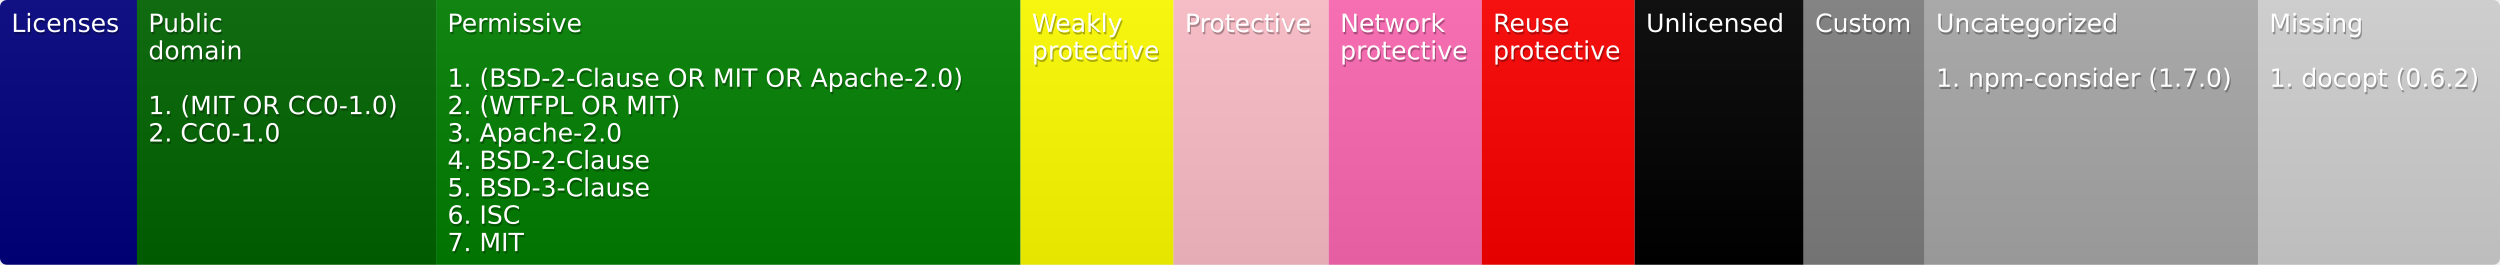
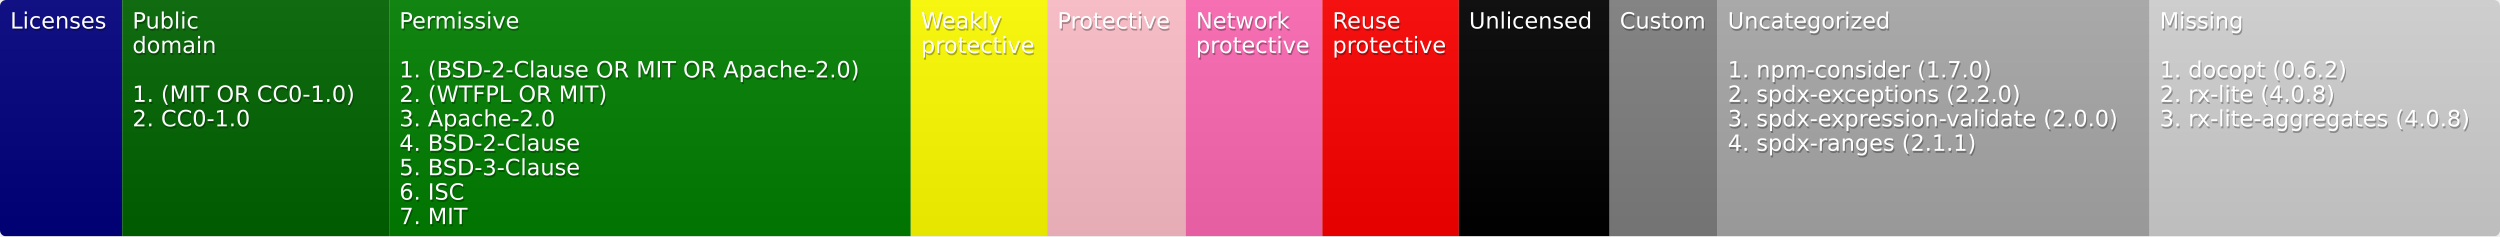
- <svg xmlns="http://www.w3.org/2000/svg" width="1095" height="116">
+ <svg xmlns="http://www.w3.org/2000/svg" width="1227" height="116">
  <defs>
    <linearGradient id="smooth" x2="0" y2="100%">
      <stop offset="0" stop-color="#aaa" stop-opacity=".1" />
      <stop offset="1" stop-opacity=".1" />
    </linearGradient>
    <style>text{font-size:11px;font-family:Verdana,DejaVu Sans,Geneva,sans-serif}text.shadow{fill:#010101;fill-opacity:.3}text.high{fill:#fff}</style>
    <mask id="round">
      <rect width="100%" height="100%" rx="3" fill="#fff" />
    </mask>
  </defs>
  <g id="bg" mask="url(#round)">
    <path fill="navy" d="M0 0h60v116H0z" />
    <path fill="#006400" d="M60 0h131v116H60z" />
    <path fill="green" d="M191 0h256v116H191z" />
    <path fill="#ff0" d="M447 0h67v116h-67z" />
    <path fill="pink" d="M514 0h68v116h-68z" />
    <path fill="#ff69b4" d="M582 0h67v116h-67z" />
    <path fill="red" d="M649 0h67v116h-67z" />
    <path d="M716 0h74v116h-74z" />
    <path fill="gray" d="M790 0h53v116h-53z" />
-     <path fill="#a9a9a9" d="M843 0h146v116H843z" />
-     <path fill="#d3d3d3" d="M989 0h106v116H989z" />
-     <path fill="url(#smooth)" d="M0 0h1095v116H0z" />
+     <path fill="#a9a9a9" d="M843 0h212v116H843z" />
+     <path fill="#d3d3d3" d="M1055 0h172v116h-172z" />
+     <path fill="url(#smooth)" d="M0 0h1227v116H0z" />
  </g>
  <g id="fg">
    <text class="shadow" x="5.5" y="15">Licenses</text>
    <text class="high" x="5" y="14">Licenses</text>
    <text class="shadow" x="65.5" y="15">Public</text>
    <text class="high" x="65" y="14">Public</text>
    <text class="shadow" x="65.5" y="27">domain</text>
    <text class="high" x="65" y="26">domain</text>
    <text class="shadow" x="65.5" y="51">1. (MIT OR CC0-1.0)</text>
    <text class="high" x="65" y="50">1. (MIT OR CC0-1.0)</text>
    <text class="shadow" x="65.5" y="63">2. CC0-1.0</text>
    <text class="high" x="65" y="62">2. CC0-1.0</text>
    <text class="shadow" x="196.5" y="15">Permissive</text>
    <text class="high" x="196" y="14">Permissive</text>
    <text class="shadow" x="196.5" y="39">1. (BSD-2-Clause OR MIT OR Apache-2.0)</text>
    <text class="high" x="196" y="38">1. (BSD-2-Clause OR MIT OR Apache-2.0)</text>
    <text class="shadow" x="196.5" y="51">2. (WTFPL OR MIT)</text>
    <text class="high" x="196" y="50">2. (WTFPL OR MIT)</text>
    <text class="shadow" x="196.5" y="63">3. Apache-2.0</text>
    <text class="high" x="196" y="62">3. Apache-2.0</text>
    <text class="shadow" x="196.5" y="75">4. BSD-2-Clause</text>
    <text class="high" x="196" y="74">4. BSD-2-Clause</text>
    <text class="shadow" x="196.5" y="87">5. BSD-3-Clause</text>
    <text class="high" x="196" y="86">5. BSD-3-Clause</text>
    <text class="shadow" x="196.5" y="99">6. ISC</text>
    <text class="high" x="196" y="98">6. ISC</text>
    <text class="shadow" x="196.5" y="111">7. MIT</text>
    <text class="high" x="196" y="110">7. MIT</text>
    <text class="shadow" x="452.5" y="15">Weakly</text>
    <text class="high" x="452" y="14">Weakly</text>
    <text class="shadow" x="452.5" y="27">protective</text>
    <text class="high" x="452" y="26">protective</text>
    <text class="shadow" x="519.5" y="15">Protective</text>
    <text class="high" x="519" y="14">Protective</text>
    <text class="shadow" x="587.5" y="15">Network</text>
    <text class="high" x="587" y="14">Network</text>
    <text class="shadow" x="587.5" y="27">protective</text>
    <text class="high" x="587" y="26">protective</text>
    <text class="shadow" x="654.5" y="15">Reuse</text>
    <text class="high" x="654" y="14">Reuse</text>
    <text class="shadow" x="654.5" y="27">protective</text>
    <text class="high" x="654" y="26">protective</text>
    <text class="shadow" x="721.5" y="15">Unlicensed</text>
    <text class="high" x="721" y="14">Unlicensed</text>
    <text class="shadow" x="795.5" y="15">Custom</text>
    <text class="high" x="795" y="14">Custom</text>
    <text class="shadow" x="848.5" y="15">Uncategorized</text>
    <text class="high" x="848" y="14">Uncategorized</text>
    <text class="shadow" x="848.5" y="39">1. npm-consider (1.7.0)</text>
    <text class="high" x="848" y="38">1. npm-consider (1.7.0)</text>
-     <text class="shadow" x="994.5" y="15">Missing</text>
-     <text class="high" x="994" y="14">Missing</text>
-     <text class="shadow" x="994.5" y="39">1. docopt (0.6.2)</text>
-     <text class="high" x="994" y="38">1. docopt (0.6.2)</text>
+     <text class="shadow" x="848.5" y="51">2. spdx-exceptions (2.2.0)</text>
+     <text class="high" x="848" y="50">2. spdx-exceptions (2.2.0)</text>
+     <text class="shadow" x="848.5" y="63">3. spdx-expression-validate (2.0.0)</text>
+     <text class="high" x="848" y="62">3. spdx-expression-validate (2.0.0)</text>
+     <text class="shadow" x="848.5" y="75">4. spdx-ranges (2.1.1)</text>
+     <text class="high" x="848" y="74">4. spdx-ranges (2.1.1)</text>
+     <text class="shadow" x="1060.5" y="15">Missing</text>
+     <text class="high" x="1060" y="14">Missing</text>
+     <text class="shadow" x="1060.5" y="39">1. docopt (0.6.2)</text>
+     <text class="high" x="1060" y="38">1. docopt (0.6.2)</text>
+     <text class="shadow" x="1060.5" y="51">2. rx-lite (4.0.8)</text>
+     <text class="high" x="1060" y="50">2. rx-lite (4.0.8)</text>
+     <text class="shadow" x="1060.5" y="63">3. rx-lite-aggregates (4.0.8)</text>
+     <text class="high" x="1060" y="62">3. rx-lite-aggregates (4.0.8)</text>
  </g>
</svg>
